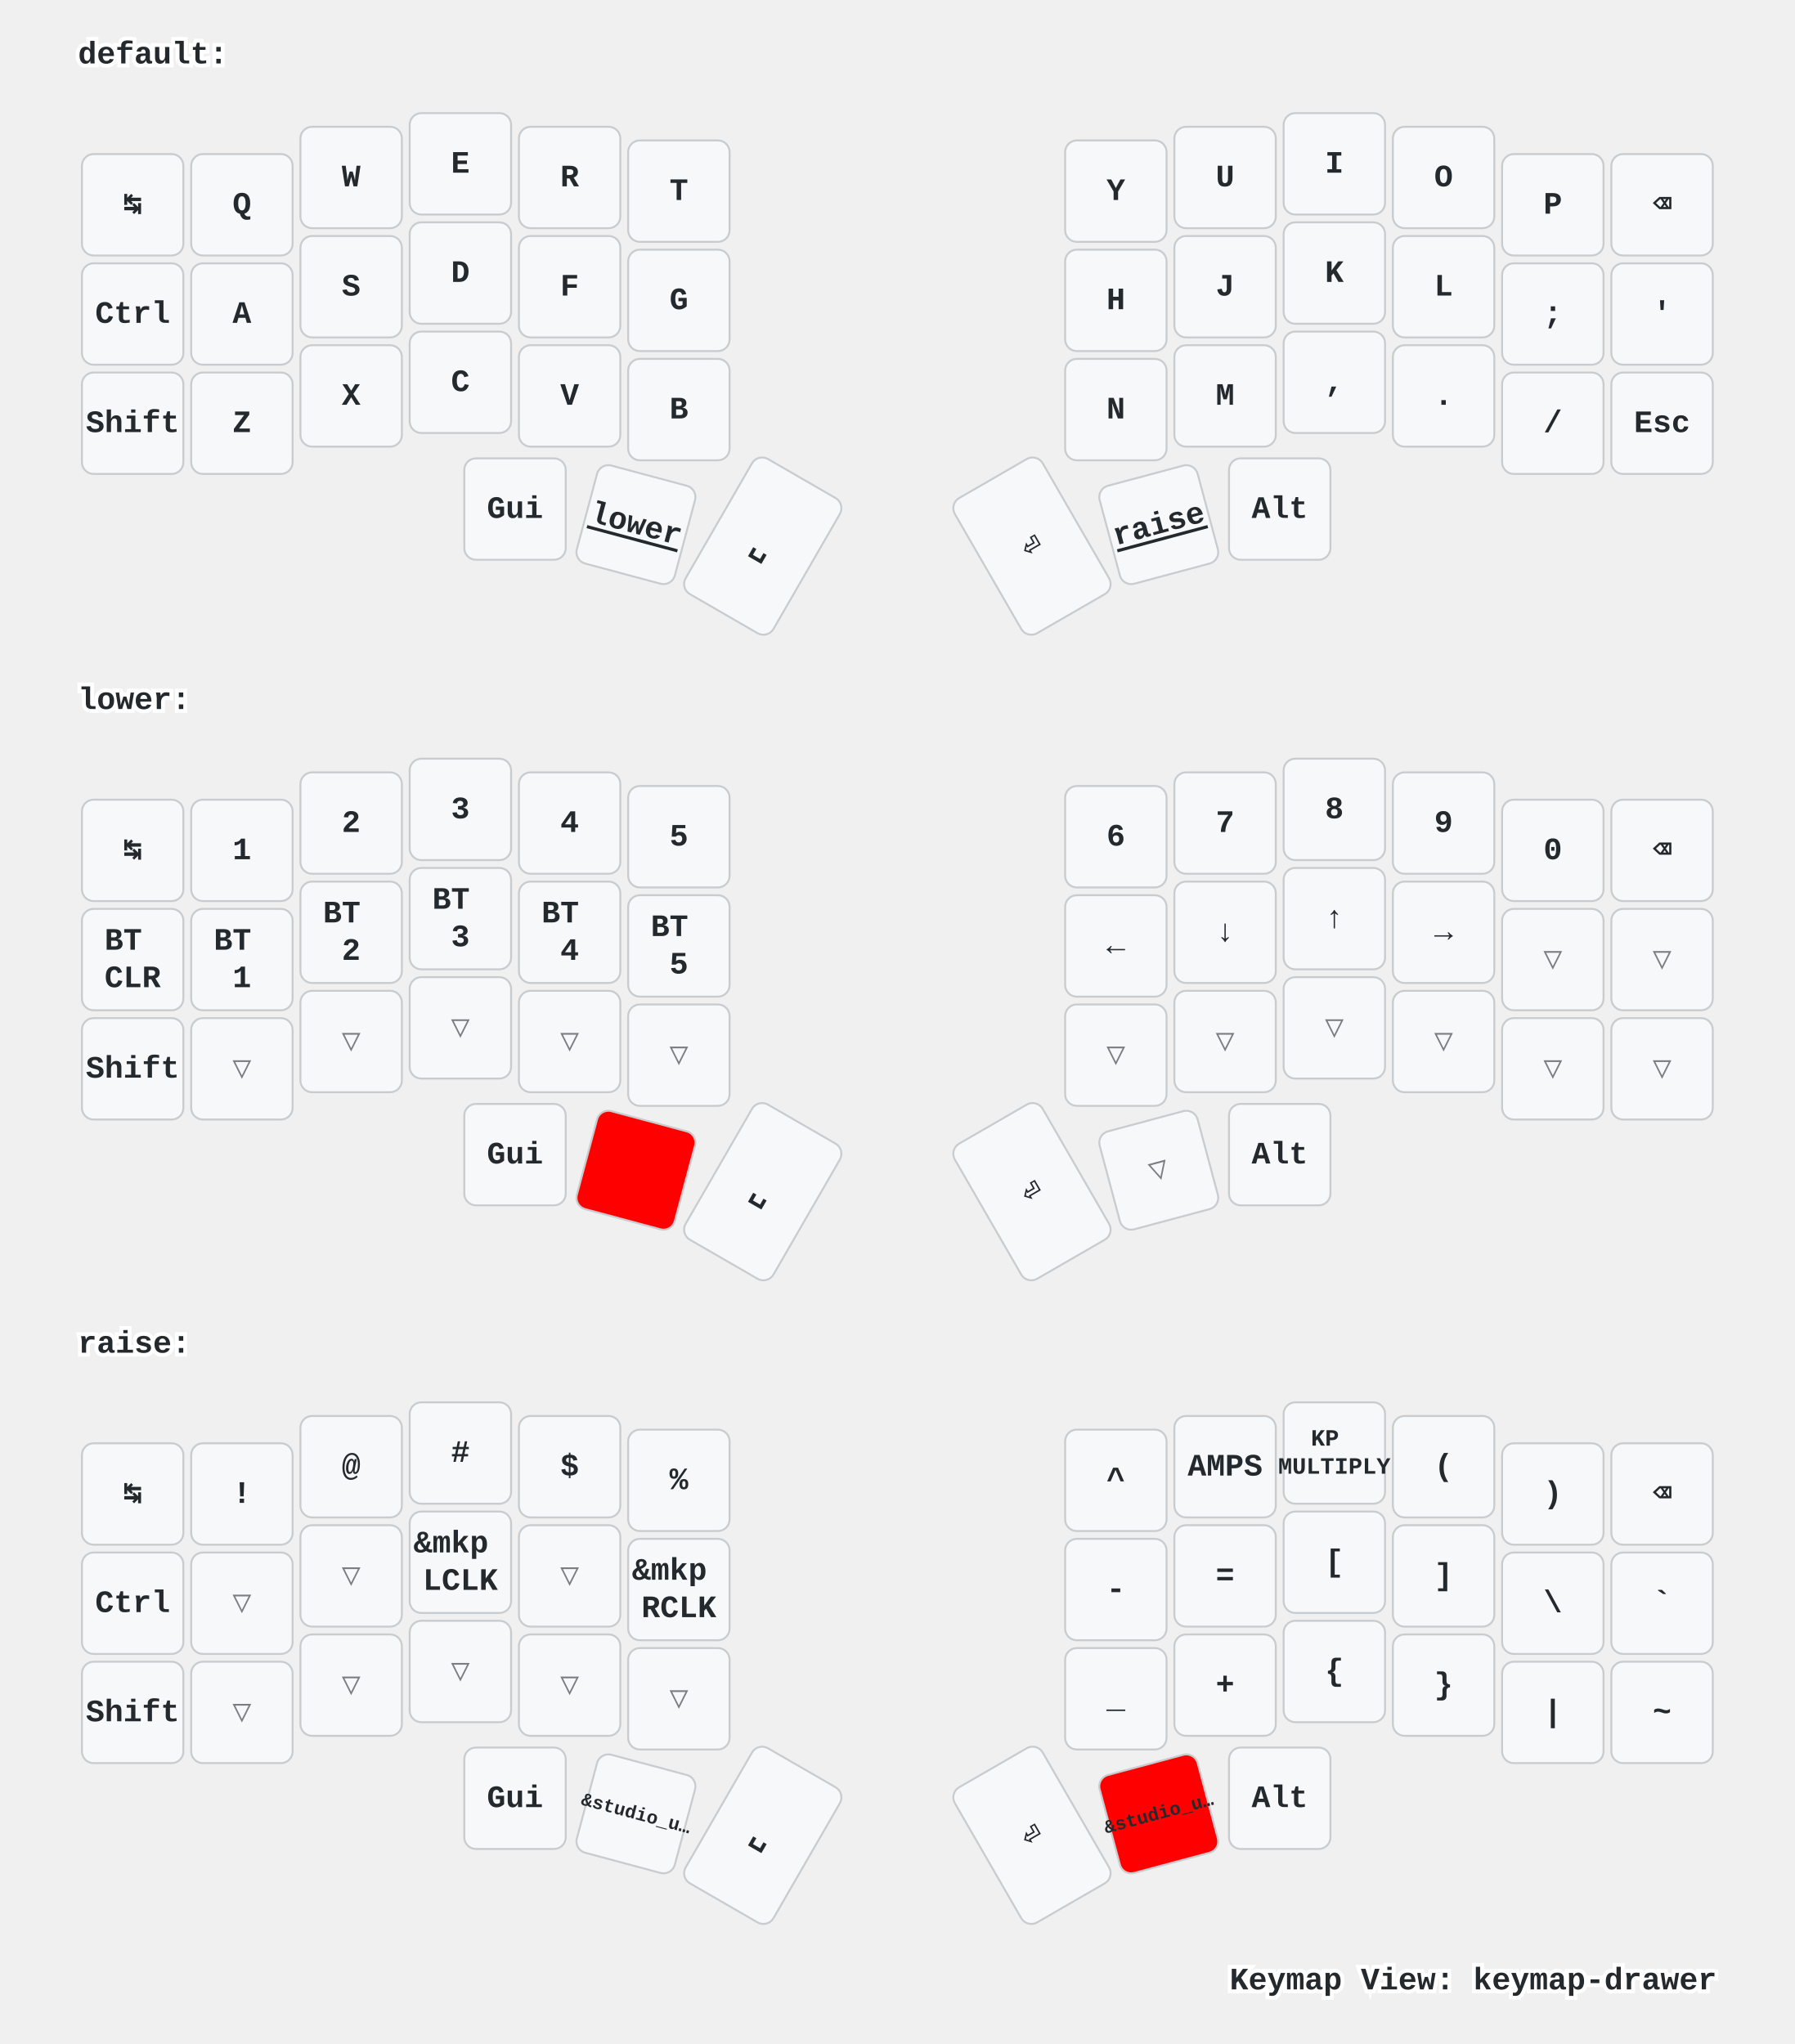
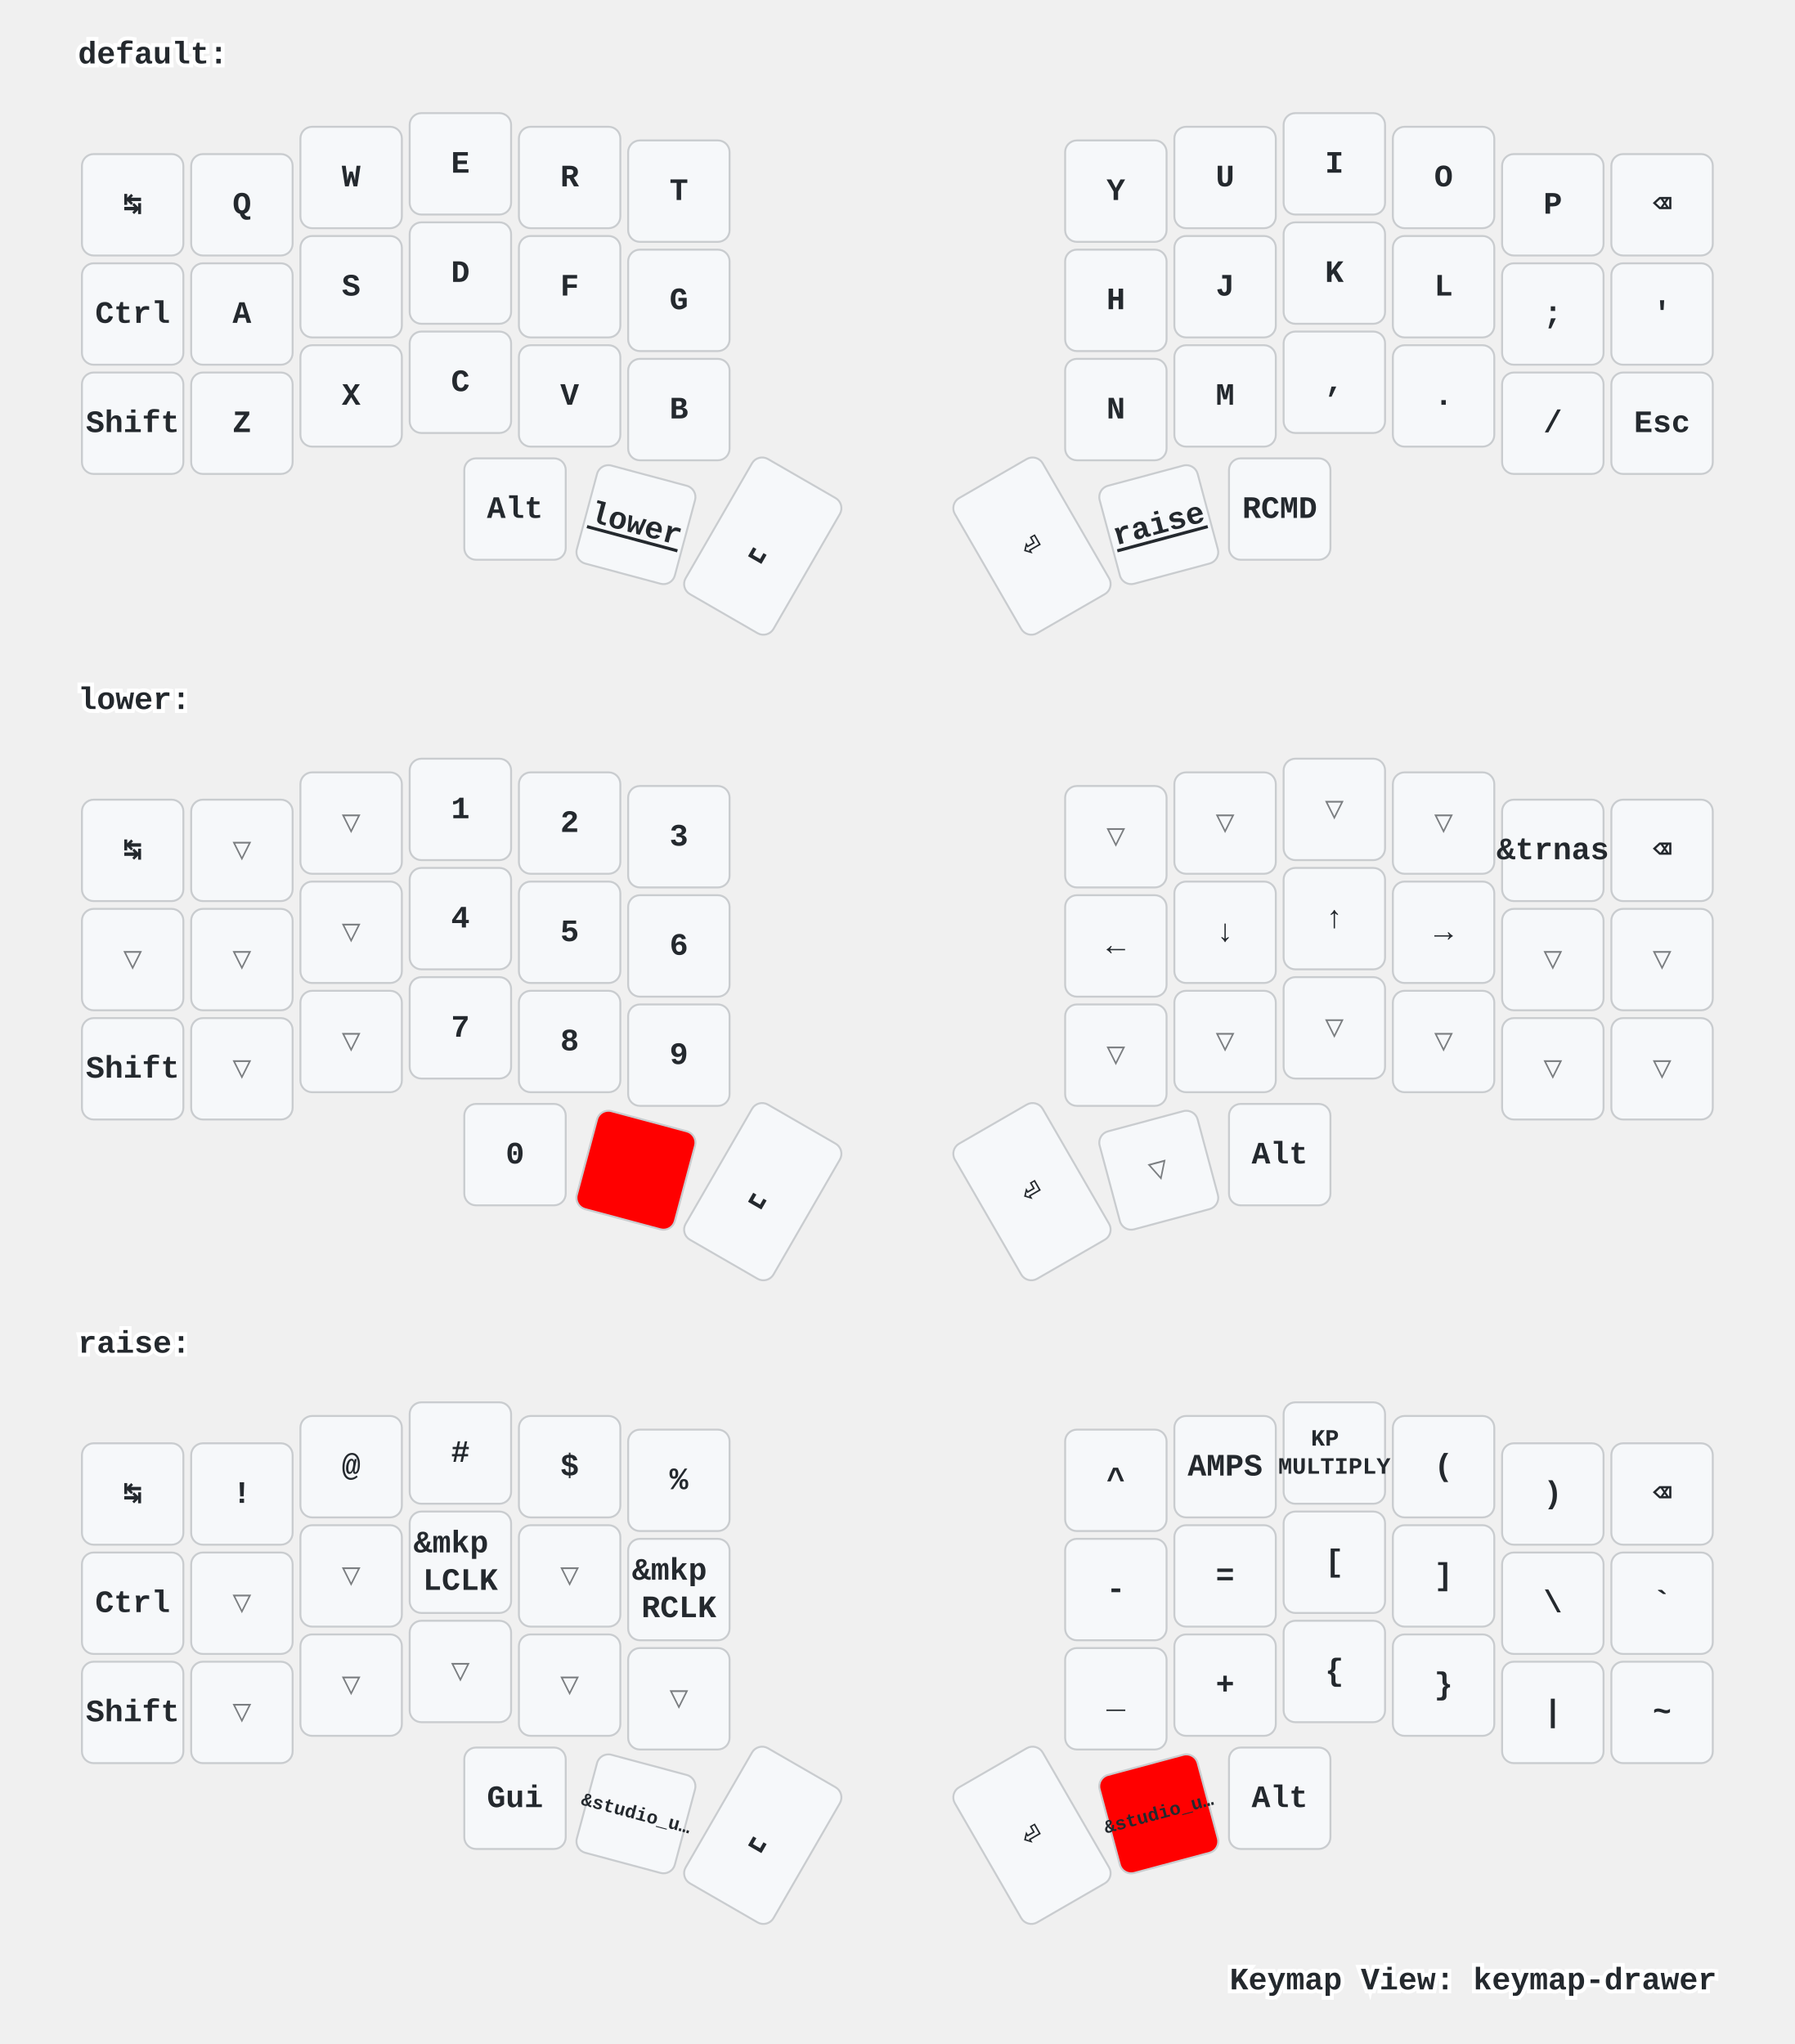
<svg xmlns="http://www.w3.org/2000/svg" width="920" height="1048" viewBox="0 0 920 1048" class="keymap">
  <style>/* inherit to force styles through use tags */
svg path {
    fill: inherit;
}

/* font and background color specifications */
svg.keymap {
    font-family: SFMono-Regular,Consolas,Liberation Mono,Menlo,monospace;
    font-size: 14px;
    font-kerning: normal;
    text-rendering: optimizeLegibility;
    fill: #24292e;
}

/* default key styling */
rect.key {
    fill: #f6f8fa;
}

rect.key, rect.combo {
    stroke: #c9cccf;
    stroke-width: 1;
}

/* default key side styling, only used is draw_key_sides is set */
rect.side {
    filter: brightness(90%);
}

/* color accent for combo boxes */
rect.combo, rect.combo-separate {
    fill: #cdf;
}

/* color accent for held keys */
rect.held, rect.combo.held {
    fill: #fdd;
}

/* color accent for ghost (optional) keys */
rect.ghost, rect.combo.ghost {
    stroke-dasharray: 4, 4;
    stroke-width: 2;
}

text {
    text-anchor: middle;
    dominant-baseline: middle;
}

/* styling for layer labels */
text.label {
    font-weight: bold;
    text-anchor: start;
    stroke: white;
    stroke-width: 4;
    paint-order: stroke;
}

/* styling for optional footer */
text.footer {
    text-anchor: end;
    dominant-baseline: auto;
    stroke: white;
    stroke-width: 4;
    paint-order: stroke;
}

- /* styling for combo tap, and key hold/shifted label text */
- text.combo, text.hold, text.shifted {
+ /* styling for combo tap, and key non-tap label text */
+ text.combo, text.hold, text.shifted, text.left, text.right {
    font-size: 11px;
}

text.hold {
    text-anchor: middle;
    dominant-baseline: auto;
}

text.shifted {
    text-anchor: middle;
    dominant-baseline: hanging;
}

+ text.left {
+     text-anchor: start;
+ }
+ 
+ text.right {
+     text-anchor: end;
+ }
+ 
text.layer-activator {
    text-decoration: underline;
}

/* styling for hold/shifted label text in combo box */
- text.combo.hold, text.combo.shifted {
+ text.combo.hold, text.combo.shifted, text.combo.left, text.combo.right {
    font-size: 8px;
}

/* lighter symbol for transparent keys */
text.trans {
    fill: #7b7e81;
}

/* styling for combo dendrons */
path.combo {
    stroke-width: 1;
    stroke: gray;
    fill: none;
}

/* Start Tabler Icons Cleanup */
/* cannot use height/width with glyphs */
.icon-tabler &gt; path {
    fill: inherit;
    stroke: inherit;
    stroke-width: 2;
}
/* hide tabler's default box */
.icon-tabler &gt; path[stroke="none"][fill="none"] {
    visibility: hidden;
}
/* End Tabler Icons Cleanup */

/* For default sytles, see https://github.com/caksoylar/keymap-drawer/blob/main/keymap_drawer/config.py#L85 */

svg.keymap {
  font-family: Ubuntu Mono, Inconsolata, Consolas, Liberation Mono, Menlo, monospace;
  font-size: 16px;
  font-weight: bold;
  text-rendering: optimizeLegibility;
}

/* Color accent for held keys
red = #f00
green = #0f0
blue = #00f
yellow = #ff0
cyan = #0ff
magenta = #f0f
white = #fff
black = #000
grey = #888
light grey = #ccc
#ffc
*/
rect.held, rect.combo.held {
    fill: #f00;
}

/* Technique borrowed and extended from https://github.com/englmaxi/zmk-config/blob/master/keymap-drawer/config.yaml */
.sym_sub_text.tap {
  translate: -5px 2px;
  font-size: 20px;
}
.sym_sub_text.shifted {
  translate: 10px 13px;
  font-size: 10px;
  opacity: 1.0;
}
.combo.sym_sub_text.tap {
  translate: -1px 1px;
}
.combo.sym_sub_text.shifted {
  translate: 7px 5px;
  font-size: 10px;
  opacity: 1.0;
}

/* Toggle */
.toggle.shifted {
  translate: -10px 12px;
}

.toggle.hold {
  translate: 13px -23px;
}

/* Variant for tap-dances */
.tap_dance.tap {
  translate: -7px 0px;
  font-size: 12px;
}
.tap_dance.shifted {
  translate: 7px 17px;
  font-size: 12px;
  opacity: 1.0;
}

/* Variant for symbol next to symbol */
.sym_by_sym.tap {
  translate: -6px 0px;
}
.sym_by_sym.shifted {
  translate: 10px 12px;
  opacity: 1.0;
}

.combo.sym_by_sym.tap {
  translate: -35px 0px;
}
.combo.sym_by_sym.shifted {
  translate: 35px 20px;
  opacity: 1.0;
}

.combo.sym_by_sym.hold {
  visibility: hidden;
}

/* hide hold box for combo sym_by_sym */
.combo.sym_by_sym.hold &gt; path[stroke="none"][fill="none"] {
  visibility: hidden;
}
</style>
  <g transform="translate(40, 0)" class="layer-default">
    <text x="0" y="28" class="label" id="default">default:</text>
    <g transform="translate(0, 56)">
      <g transform="translate(28, 49)" class="key keypos-0">
        <rect rx="6" ry="6" x="-26" y="-26" width="52" height="52" class="key" />
        <text x="0" y="0" class="key tap">↹</text>
      </g>
      <g transform="translate(84, 49)" class="key keypos-1">
        <rect rx="6" ry="6" x="-26" y="-26" width="52" height="52" class="key" />
        <text x="0" y="0" class="key tap">Q</text>
      </g>
      <g transform="translate(140, 35)" class="key keypos-2">
        <rect rx="6" ry="6" x="-26" y="-26" width="52" height="52" class="key" />
        <text x="0" y="0" class="key tap">W</text>
      </g>
      <g transform="translate(196, 28)" class="key keypos-3">
        <rect rx="6" ry="6" x="-26" y="-26" width="52" height="52" class="key" />
        <text x="0" y="0" class="key tap">E</text>
      </g>
      <g transform="translate(252, 35)" class="key keypos-4">
        <rect rx="6" ry="6" x="-26" y="-26" width="52" height="52" class="key" />
        <text x="0" y="0" class="key tap">R</text>
      </g>
      <g transform="translate(308, 42)" class="key keypos-5">
        <rect rx="6" ry="6" x="-26" y="-26" width="52" height="52" class="key" />
        <text x="0" y="0" class="key tap">T</text>
      </g>
      <g transform="translate(532, 42)" class="key keypos-6">
        <rect rx="6" ry="6" x="-26" y="-26" width="52" height="52" class="key" />
        <text x="0" y="0" class="key tap">Y</text>
      </g>
      <g transform="translate(588, 35)" class="key keypos-7">
        <rect rx="6" ry="6" x="-26" y="-26" width="52" height="52" class="key" />
        <text x="0" y="0" class="key tap">U</text>
      </g>
      <g transform="translate(644, 28)" class="key keypos-8">
        <rect rx="6" ry="6" x="-26" y="-26" width="52" height="52" class="key" />
        <text x="0" y="0" class="key tap">I</text>
      </g>
      <g transform="translate(700, 35)" class="key keypos-9">
        <rect rx="6" ry="6" x="-26" y="-26" width="52" height="52" class="key" />
        <text x="0" y="0" class="key tap">O</text>
      </g>
      <g transform="translate(756, 49)" class="key keypos-10">
        <rect rx="6" ry="6" x="-26" y="-26" width="52" height="52" class="key" />
        <text x="0" y="0" class="key tap">P</text>
      </g>
      <g transform="translate(812, 49)" class="key keypos-11">
        <rect rx="6" ry="6" x="-26" y="-26" width="52" height="52" class="key" />
        <text x="0" y="0" class="key tap">⌫</text>
      </g>
      <g transform="translate(28, 105)" class="key keypos-12">
        <rect rx="6" ry="6" x="-26" y="-26" width="52" height="52" class="key" />
        <text x="0" y="0" class="key tap">Ctrl</text>
      </g>
      <g transform="translate(84, 105)" class="key keypos-13">
        <rect rx="6" ry="6" x="-26" y="-26" width="52" height="52" class="key" />
        <text x="0" y="0" class="key tap">A</text>
      </g>
      <g transform="translate(140, 91)" class="key keypos-14">
        <rect rx="6" ry="6" x="-26" y="-26" width="52" height="52" class="key" />
        <text x="0" y="0" class="key tap">S</text>
      </g>
      <g transform="translate(196, 84)" class="key keypos-15">
        <rect rx="6" ry="6" x="-26" y="-26" width="52" height="52" class="key" />
        <text x="0" y="0" class="key tap">D</text>
      </g>
      <g transform="translate(252, 91)" class="key keypos-16">
        <rect rx="6" ry="6" x="-26" y="-26" width="52" height="52" class="key" />
        <text x="0" y="0" class="key tap">F</text>
      </g>
      <g transform="translate(308, 98)" class="key keypos-17">
        <rect rx="6" ry="6" x="-26" y="-26" width="52" height="52" class="key" />
        <text x="0" y="0" class="key tap">G</text>
      </g>
      <g transform="translate(532, 98)" class="key keypos-18">
        <rect rx="6" ry="6" x="-26" y="-26" width="52" height="52" class="key" />
        <text x="0" y="0" class="key tap">H</text>
      </g>
      <g transform="translate(588, 91)" class="key keypos-19">
        <rect rx="6" ry="6" x="-26" y="-26" width="52" height="52" class="key" />
        <text x="0" y="0" class="key tap">J</text>
      </g>
      <g transform="translate(644, 84)" class="key keypos-20">
        <rect rx="6" ry="6" x="-26" y="-26" width="52" height="52" class="key" />
        <text x="0" y="0" class="key tap">K</text>
      </g>
      <g transform="translate(700, 91)" class="key keypos-21">
        <rect rx="6" ry="6" x="-26" y="-26" width="52" height="52" class="key" />
        <text x="0" y="0" class="key tap">L</text>
      </g>
      <g transform="translate(756, 105)" class="key keypos-22">
        <rect rx="6" ry="6" x="-26" y="-26" width="52" height="52" class="key" />
        <text x="0" y="0" class="key tap">;</text>
      </g>
      <g transform="translate(812, 105)" class="key keypos-23">
        <rect rx="6" ry="6" x="-26" y="-26" width="52" height="52" class="key" />
        <text x="0" y="0" class="key tap">'</text>
      </g>
      <g transform="translate(28, 161)" class="key keypos-24">
        <rect rx="6" ry="6" x="-26" y="-26" width="52" height="52" class="key" />
        <text x="0" y="0" class="key tap">Shift</text>
      </g>
      <g transform="translate(84, 161)" class="key keypos-25">
        <rect rx="6" ry="6" x="-26" y="-26" width="52" height="52" class="key" />
        <text x="0" y="0" class="key tap">Z</text>
      </g>
      <g transform="translate(140, 147)" class="key keypos-26">
        <rect rx="6" ry="6" x="-26" y="-26" width="52" height="52" class="key" />
        <text x="0" y="0" class="key tap">X</text>
      </g>
      <g transform="translate(196, 140)" class="key keypos-27">
        <rect rx="6" ry="6" x="-26" y="-26" width="52" height="52" class="key" />
        <text x="0" y="0" class="key tap">C</text>
      </g>
      <g transform="translate(252, 147)" class="key keypos-28">
        <rect rx="6" ry="6" x="-26" y="-26" width="52" height="52" class="key" />
        <text x="0" y="0" class="key tap">V</text>
      </g>
      <g transform="translate(308, 154)" class="key keypos-29">
        <rect rx="6" ry="6" x="-26" y="-26" width="52" height="52" class="key" />
        <text x="0" y="0" class="key tap">B</text>
      </g>
      <g transform="translate(532, 154)" class="key keypos-30">
        <rect rx="6" ry="6" x="-26" y="-26" width="52" height="52" class="key" />
        <text x="0" y="0" class="key tap">N</text>
      </g>
      <g transform="translate(588, 147)" class="key keypos-31">
        <rect rx="6" ry="6" x="-26" y="-26" width="52" height="52" class="key" />
        <text x="0" y="0" class="key tap">M</text>
      </g>
      <g transform="translate(644, 140)" class="key keypos-32">
        <rect rx="6" ry="6" x="-26" y="-26" width="52" height="52" class="key" />
        <text x="0" y="0" class="key tap">,</text>
      </g>
      <g transform="translate(700, 147)" class="key keypos-33">
        <rect rx="6" ry="6" x="-26" y="-26" width="52" height="52" class="key" />
        <text x="0" y="0" class="key tap">.</text>
      </g>
      <g transform="translate(756, 161)" class="key keypos-34">
        <rect rx="6" ry="6" x="-26" y="-26" width="52" height="52" class="key" />
        <text x="0" y="0" class="key tap">/</text>
      </g>
      <g transform="translate(812, 161)" class="key keypos-35">
        <rect rx="6" ry="6" x="-26" y="-26" width="52" height="52" class="key" />
        <text x="0" y="0" class="key tap">Esc</text>
      </g>
      <g transform="translate(224, 205)" class="key keypos-36">
        <rect rx="6" ry="6" x="-26" y="-26" width="52" height="52" class="key" />
-         <text x="0" y="0" class="key tap">Gui</text>
+         <text x="0" y="0" class="key tap">Alt</text>
      </g>
      <g transform="translate(286, 213) rotate(15.0)" class="key keypos-37">
        <rect rx="6" ry="6" x="-26" y="-26" width="52" height="52" class="key" />
        <a href="#lower">
          <text x="0" y="0" class="key tap layer-activator">lower</text>
        </a>
      </g>
      <g transform="translate(351, 224) rotate(30.0)" class="key keypos-38">
        <rect rx="6" ry="6" x="-26" y="-40" width="52" height="80" class="key" />
        <text x="0" y="0" class="key tap">␣</text>
      </g>
      <g transform="translate(489, 224) rotate(-30.0)" class="key keypos-39">
        <rect rx="6" ry="6" x="-26" y="-40" width="52" height="80" class="key" />
        <text x="0" y="0" class="key tap">⏎</text>
      </g>
      <g transform="translate(554, 213) rotate(-15.0)" class="key keypos-40">
        <rect rx="6" ry="6" x="-26" y="-26" width="52" height="52" class="key" />
        <a href="#raise">
          <text x="0" y="0" class="key tap layer-activator">raise</text>
        </a>
      </g>
      <g transform="translate(616, 205)" class="key keypos-41">
        <rect rx="6" ry="6" x="-26" y="-26" width="52" height="52" class="key" />
-         <text x="0" y="0" class="key tap">Alt</text>
+         <text x="0" y="0" class="key tap">RCMD</text>
      </g>
    </g>
  </g>
  <g transform="translate(40, 331)" class="layer-lower">
    <text x="0" y="28" class="label" id="lower">lower:</text>
    <g transform="translate(0, 56)">
      <g transform="translate(28, 49)" class="key keypos-0">
        <rect rx="6" ry="6" x="-26" y="-26" width="52" height="52" class="key" />
        <text x="0" y="0" class="key tap">↹</text>
      </g>
-       <g transform="translate(84, 49)" class="key keypos-1">
+       <g transform="translate(84, 49)" class="key trans keypos-1">
+         <rect rx="6" ry="6" x="-26" y="-26" width="52" height="52" class="key trans" />
+         <text x="0" y="0" class="key trans tap">▽</text>
+       </g>
+       <g transform="translate(140, 35)" class="key trans keypos-2">
+         <rect rx="6" ry="6" x="-26" y="-26" width="52" height="52" class="key trans" />
+         <text x="0" y="0" class="key trans tap">▽</text>
+       </g>
+       <g transform="translate(196, 28)" class="key keypos-3">
        <rect rx="6" ry="6" x="-26" y="-26" width="52" height="52" class="key" />
        <text x="0" y="0" class="key tap">1</text>
      </g>
-       <g transform="translate(140, 35)" class="key keypos-2">
+       <g transform="translate(252, 35)" class="key keypos-4">
        <rect rx="6" ry="6" x="-26" y="-26" width="52" height="52" class="key" />
        <text x="0" y="0" class="key tap">2</text>
      </g>
-       <g transform="translate(196, 28)" class="key keypos-3">
+       <g transform="translate(308, 42)" class="key keypos-5">
        <rect rx="6" ry="6" x="-26" y="-26" width="52" height="52" class="key" />
        <text x="0" y="0" class="key tap">3</text>
      </g>
-       <g transform="translate(252, 35)" class="key keypos-4">
+       <g transform="translate(532, 42)" class="key trans keypos-6">
+         <rect rx="6" ry="6" x="-26" y="-26" width="52" height="52" class="key trans" />
+         <text x="0" y="0" class="key trans tap">▽</text>
+       </g>
+       <g transform="translate(588, 35)" class="key trans keypos-7">
+         <rect rx="6" ry="6" x="-26" y="-26" width="52" height="52" class="key trans" />
+         <text x="0" y="0" class="key trans tap">▽</text>
+       </g>
+       <g transform="translate(644, 28)" class="key trans keypos-8">
+         <rect rx="6" ry="6" x="-26" y="-26" width="52" height="52" class="key trans" />
+         <text x="0" y="0" class="key trans tap">▽</text>
+       </g>
+       <g transform="translate(700, 35)" class="key trans keypos-9">
+         <rect rx="6" ry="6" x="-26" y="-26" width="52" height="52" class="key trans" />
+         <text x="0" y="0" class="key trans tap">▽</text>
+       </g>
+       <g transform="translate(756, 49)" class="key keypos-10">
+         <rect rx="6" ry="6" x="-26" y="-26" width="52" height="52" class="key" />
+         <text x="0" y="0" class="key tap">&amp;trnas</text>
+       </g>
+       <g transform="translate(812, 49)" class="key keypos-11">
+         <rect rx="6" ry="6" x="-26" y="-26" width="52" height="52" class="key" />
+         <text x="0" y="0" class="key tap">⌫</text>
+       </g>
+       <g transform="translate(28, 105)" class="key trans keypos-12">
+         <rect rx="6" ry="6" x="-26" y="-26" width="52" height="52" class="key trans" />
+         <text x="0" y="0" class="key trans tap">▽</text>
+       </g>
+       <g transform="translate(84, 105)" class="key trans keypos-13">
+         <rect rx="6" ry="6" x="-26" y="-26" width="52" height="52" class="key trans" />
+         <text x="0" y="0" class="key trans tap">▽</text>
+       </g>
+       <g transform="translate(140, 91)" class="key trans keypos-14">
+         <rect rx="6" ry="6" x="-26" y="-26" width="52" height="52" class="key trans" />
+         <text x="0" y="0" class="key trans tap">▽</text>
+       </g>
+       <g transform="translate(196, 84)" class="key keypos-15">
        <rect rx="6" ry="6" x="-26" y="-26" width="52" height="52" class="key" />
        <text x="0" y="0" class="key tap">4</text>
      </g>
-       <g transform="translate(308, 42)" class="key keypos-5">
+       <g transform="translate(252, 91)" class="key keypos-16">
        <rect rx="6" ry="6" x="-26" y="-26" width="52" height="52" class="key" />
        <text x="0" y="0" class="key tap">5</text>
      </g>
-       <g transform="translate(532, 42)" class="key keypos-6">
+       <g transform="translate(308, 98)" class="key keypos-17">
        <rect rx="6" ry="6" x="-26" y="-26" width="52" height="52" class="key" />
        <text x="0" y="0" class="key tap">6</text>
      </g>
-       <g transform="translate(588, 35)" class="key keypos-7">
+       <g transform="translate(532, 98)" class="key keypos-18">
+         <rect rx="6" ry="6" x="-26" y="-26" width="52" height="52" class="key" />
+         <text x="0" y="0" class="key tap">←</text>
+       </g>
+       <g transform="translate(588, 91)" class="key keypos-19">
+         <rect rx="6" ry="6" x="-26" y="-26" width="52" height="52" class="key" />
+         <text x="0" y="0" class="key tap">↓</text>
+       </g>
+       <g transform="translate(644, 84)" class="key keypos-20">
+         <rect rx="6" ry="6" x="-26" y="-26" width="52" height="52" class="key" />
+         <text x="0" y="0" class="key tap">↑</text>
+       </g>
+       <g transform="translate(700, 91)" class="key keypos-21">
+         <rect rx="6" ry="6" x="-26" y="-26" width="52" height="52" class="key" />
+         <text x="0" y="0" class="key tap">→</text>
+       </g>
+       <g transform="translate(756, 105)" class="key trans keypos-22">
+         <rect rx="6" ry="6" x="-26" y="-26" width="52" height="52" class="key trans" />
+         <text x="0" y="0" class="key trans tap">▽</text>
+       </g>
+       <g transform="translate(812, 105)" class="key trans keypos-23">
+         <rect rx="6" ry="6" x="-26" y="-26" width="52" height="52" class="key trans" />
+         <text x="0" y="0" class="key trans tap">▽</text>
+       </g>
+       <g transform="translate(28, 161)" class="key keypos-24">
+         <rect rx="6" ry="6" x="-26" y="-26" width="52" height="52" class="key" />
+         <text x="0" y="0" class="key tap">Shift</text>
+       </g>
+       <g transform="translate(84, 161)" class="key trans keypos-25">
+         <rect rx="6" ry="6" x="-26" y="-26" width="52" height="52" class="key trans" />
+         <text x="0" y="0" class="key trans tap">▽</text>
+       </g>
+       <g transform="translate(140, 147)" class="key trans keypos-26">
+         <rect rx="6" ry="6" x="-26" y="-26" width="52" height="52" class="key trans" />
+         <text x="0" y="0" class="key trans tap">▽</text>
+       </g>
+       <g transform="translate(196, 140)" class="key keypos-27">
        <rect rx="6" ry="6" x="-26" y="-26" width="52" height="52" class="key" />
        <text x="0" y="0" class="key tap">7</text>
      </g>
-       <g transform="translate(644, 28)" class="key keypos-8">
+       <g transform="translate(252, 147)" class="key keypos-28">
        <rect rx="6" ry="6" x="-26" y="-26" width="52" height="52" class="key" />
        <text x="0" y="0" class="key tap">8</text>
      </g>
-       <g transform="translate(700, 35)" class="key keypos-9">
+       <g transform="translate(308, 154)" class="key keypos-29">
        <rect rx="6" ry="6" x="-26" y="-26" width="52" height="52" class="key" />
        <text x="0" y="0" class="key tap">9</text>
      </g>
-       <g transform="translate(756, 49)" class="key keypos-10">
+       <g transform="translate(532, 154)" class="key trans keypos-30">
+         <rect rx="6" ry="6" x="-26" y="-26" width="52" height="52" class="key trans" />
+         <text x="0" y="0" class="key trans tap">▽</text>
+       </g>
+       <g transform="translate(588, 147)" class="key trans keypos-31">
+         <rect rx="6" ry="6" x="-26" y="-26" width="52" height="52" class="key trans" />
+         <text x="0" y="0" class="key trans tap">▽</text>
+       </g>
+       <g transform="translate(644, 140)" class="key trans keypos-32">
+         <rect rx="6" ry="6" x="-26" y="-26" width="52" height="52" class="key trans" />
+         <text x="0" y="0" class="key trans tap">▽</text>
+       </g>
+       <g transform="translate(700, 147)" class="key trans keypos-33">
+         <rect rx="6" ry="6" x="-26" y="-26" width="52" height="52" class="key trans" />
+         <text x="0" y="0" class="key trans tap">▽</text>
+       </g>
+       <g transform="translate(756, 161)" class="key trans keypos-34">
+         <rect rx="6" ry="6" x="-26" y="-26" width="52" height="52" class="key trans" />
+         <text x="0" y="0" class="key trans tap">▽</text>
+       </g>
+       <g transform="translate(812, 161)" class="key trans keypos-35">
+         <rect rx="6" ry="6" x="-26" y="-26" width="52" height="52" class="key trans" />
+         <text x="0" y="0" class="key trans tap">▽</text>
+       </g>
+       <g transform="translate(224, 205)" class="key keypos-36">
        <rect rx="6" ry="6" x="-26" y="-26" width="52" height="52" class="key" />
        <text x="0" y="0" class="key tap">0</text>
-       </g>
-       <g transform="translate(812, 49)" class="key keypos-11">
-         <rect rx="6" ry="6" x="-26" y="-26" width="52" height="52" class="key" />
-         <text x="0" y="0" class="key tap">⌫</text>
-       </g>
-       <g transform="translate(28, 105)" class="key keypos-12">
-         <rect rx="6" ry="6" x="-26" y="-26" width="52" height="52" class="key" />
-         <text x="0" y="0" class="key tap">
-           <tspan x="0" dy="-0.6em">BT</tspan>
-           <tspan x="0" dy="1.2em">CLR</tspan>
-         </text>
-       </g>
-       <g transform="translate(84, 105)" class="key keypos-13">
-         <rect rx="6" ry="6" x="-26" y="-26" width="52" height="52" class="key" />
-         <text x="0" y="0" class="key tap">
-           <tspan x="0" dy="-0.6em">BT</tspan>
-           <tspan x="0" dy="1.2em">1</tspan>
-         </text>
-       </g>
-       <g transform="translate(140, 91)" class="key keypos-14">
-         <rect rx="6" ry="6" x="-26" y="-26" width="52" height="52" class="key" />
-         <text x="0" y="0" class="key tap">
-           <tspan x="0" dy="-0.6em">BT</tspan>
-           <tspan x="0" dy="1.2em">2</tspan>
-         </text>
-       </g>
-       <g transform="translate(196, 84)" class="key keypos-15">
-         <rect rx="6" ry="6" x="-26" y="-26" width="52" height="52" class="key" />
-         <text x="0" y="0" class="key tap">
-           <tspan x="0" dy="-0.6em">BT</tspan>
-           <tspan x="0" dy="1.2em">3</tspan>
-         </text>
-       </g>
-       <g transform="translate(252, 91)" class="key keypos-16">
-         <rect rx="6" ry="6" x="-26" y="-26" width="52" height="52" class="key" />
-         <text x="0" y="0" class="key tap">
-           <tspan x="0" dy="-0.6em">BT</tspan>
-           <tspan x="0" dy="1.2em">4</tspan>
-         </text>
-       </g>
-       <g transform="translate(308, 98)" class="key keypos-17">
-         <rect rx="6" ry="6" x="-26" y="-26" width="52" height="52" class="key" />
-         <text x="0" y="0" class="key tap">
-           <tspan x="0" dy="-0.6em">BT</tspan>
-           <tspan x="0" dy="1.2em">5</tspan>
-         </text>
-       </g>
-       <g transform="translate(532, 98)" class="key keypos-18">
-         <rect rx="6" ry="6" x="-26" y="-26" width="52" height="52" class="key" />
-         <text x="0" y="0" class="key tap">←</text>
-       </g>
-       <g transform="translate(588, 91)" class="key keypos-19">
-         <rect rx="6" ry="6" x="-26" y="-26" width="52" height="52" class="key" />
-         <text x="0" y="0" class="key tap">↓</text>
-       </g>
-       <g transform="translate(644, 84)" class="key keypos-20">
-         <rect rx="6" ry="6" x="-26" y="-26" width="52" height="52" class="key" />
-         <text x="0" y="0" class="key tap">↑</text>
-       </g>
-       <g transform="translate(700, 91)" class="key keypos-21">
-         <rect rx="6" ry="6" x="-26" y="-26" width="52" height="52" class="key" />
-         <text x="0" y="0" class="key tap">→</text>
-       </g>
-       <g transform="translate(756, 105)" class="key trans keypos-22">
-         <rect rx="6" ry="6" x="-26" y="-26" width="52" height="52" class="key trans" />
-         <text x="0" y="0" class="key trans tap">▽</text>
-       </g>
-       <g transform="translate(812, 105)" class="key trans keypos-23">
-         <rect rx="6" ry="6" x="-26" y="-26" width="52" height="52" class="key trans" />
-         <text x="0" y="0" class="key trans tap">▽</text>
-       </g>
-       <g transform="translate(28, 161)" class="key keypos-24">
-         <rect rx="6" ry="6" x="-26" y="-26" width="52" height="52" class="key" />
-         <text x="0" y="0" class="key tap">Shift</text>
-       </g>
-       <g transform="translate(84, 161)" class="key trans keypos-25">
-         <rect rx="6" ry="6" x="-26" y="-26" width="52" height="52" class="key trans" />
-         <text x="0" y="0" class="key trans tap">▽</text>
-       </g>
-       <g transform="translate(140, 147)" class="key trans keypos-26">
-         <rect rx="6" ry="6" x="-26" y="-26" width="52" height="52" class="key trans" />
-         <text x="0" y="0" class="key trans tap">▽</text>
-       </g>
-       <g transform="translate(196, 140)" class="key trans keypos-27">
-         <rect rx="6" ry="6" x="-26" y="-26" width="52" height="52" class="key trans" />
-         <text x="0" y="0" class="key trans tap">▽</text>
-       </g>
-       <g transform="translate(252, 147)" class="key trans keypos-28">
-         <rect rx="6" ry="6" x="-26" y="-26" width="52" height="52" class="key trans" />
-         <text x="0" y="0" class="key trans tap">▽</text>
-       </g>
-       <g transform="translate(308, 154)" class="key trans keypos-29">
-         <rect rx="6" ry="6" x="-26" y="-26" width="52" height="52" class="key trans" />
-         <text x="0" y="0" class="key trans tap">▽</text>
-       </g>
-       <g transform="translate(532, 154)" class="key trans keypos-30">
-         <rect rx="6" ry="6" x="-26" y="-26" width="52" height="52" class="key trans" />
-         <text x="0" y="0" class="key trans tap">▽</text>
-       </g>
-       <g transform="translate(588, 147)" class="key trans keypos-31">
-         <rect rx="6" ry="6" x="-26" y="-26" width="52" height="52" class="key trans" />
-         <text x="0" y="0" class="key trans tap">▽</text>
-       </g>
-       <g transform="translate(644, 140)" class="key trans keypos-32">
-         <rect rx="6" ry="6" x="-26" y="-26" width="52" height="52" class="key trans" />
-         <text x="0" y="0" class="key trans tap">▽</text>
-       </g>
-       <g transform="translate(700, 147)" class="key trans keypos-33">
-         <rect rx="6" ry="6" x="-26" y="-26" width="52" height="52" class="key trans" />
-         <text x="0" y="0" class="key trans tap">▽</text>
-       </g>
-       <g transform="translate(756, 161)" class="key trans keypos-34">
-         <rect rx="6" ry="6" x="-26" y="-26" width="52" height="52" class="key trans" />
-         <text x="0" y="0" class="key trans tap">▽</text>
-       </g>
-       <g transform="translate(812, 161)" class="key trans keypos-35">
-         <rect rx="6" ry="6" x="-26" y="-26" width="52" height="52" class="key trans" />
-         <text x="0" y="0" class="key trans tap">▽</text>
-       </g>
-       <g transform="translate(224, 205)" class="key keypos-36">
-         <rect rx="6" ry="6" x="-26" y="-26" width="52" height="52" class="key" />
-         <text x="0" y="0" class="key tap">Gui</text>
      </g>
      <g transform="translate(286, 213) rotate(15.0)" class="key held keypos-37">
        <rect rx="6" ry="6" x="-26" y="-26" width="52" height="52" class="key held" />
      </g>
      <g transform="translate(351, 224) rotate(30.0)" class="key keypos-38">
        <rect rx="6" ry="6" x="-26" y="-40" width="52" height="80" class="key" />
        <text x="0" y="0" class="key tap">␣</text>
      </g>
      <g transform="translate(489, 224) rotate(-30.0)" class="key keypos-39">
        <rect rx="6" ry="6" x="-26" y="-40" width="52" height="80" class="key" />
        <text x="0" y="0" class="key tap">⏎</text>
      </g>
      <g transform="translate(554, 213) rotate(-15.0)" class="key trans keypos-40">
        <rect rx="6" ry="6" x="-26" y="-26" width="52" height="52" class="key trans" />
        <text x="0" y="0" class="key trans tap">▽</text>
      </g>
      <g transform="translate(616, 205)" class="key keypos-41">
        <rect rx="6" ry="6" x="-26" y="-26" width="52" height="52" class="key" />
        <text x="0" y="0" class="key tap">Alt</text>
      </g>
    </g>
  </g>
  <g transform="translate(40, 661)" class="layer-raise">
    <text x="0" y="28" class="label" id="raise">raise:</text>
    <g transform="translate(0, 56)">
      <g transform="translate(28, 49)" class="key keypos-0">
        <rect rx="6" ry="6" x="-26" y="-26" width="52" height="52" class="key" />
        <text x="0" y="0" class="key tap">↹</text>
      </g>
      <g transform="translate(84, 49)" class="key keypos-1">
        <rect rx="6" ry="6" x="-26" y="-26" width="52" height="52" class="key" />
        <text x="0" y="0" class="key tap">!</text>
      </g>
      <g transform="translate(140, 35)" class="key keypos-2">
        <rect rx="6" ry="6" x="-26" y="-26" width="52" height="52" class="key" />
        <text x="0" y="0" class="key tap">@</text>
      </g>
      <g transform="translate(196, 28)" class="key keypos-3">
        <rect rx="6" ry="6" x="-26" y="-26" width="52" height="52" class="key" />
        <text x="0" y="0" class="key tap">#</text>
      </g>
      <g transform="translate(252, 35)" class="key keypos-4">
        <rect rx="6" ry="6" x="-26" y="-26" width="52" height="52" class="key" />
        <text x="0" y="0" class="key tap">$</text>
      </g>
      <g transform="translate(308, 42)" class="key keypos-5">
        <rect rx="6" ry="6" x="-26" y="-26" width="52" height="52" class="key" />
        <text x="0" y="0" class="key tap">%</text>
      </g>
      <g transform="translate(532, 42)" class="key keypos-6">
        <rect rx="6" ry="6" x="-26" y="-26" width="52" height="52" class="key" />
        <text x="0" y="0" class="key tap">^</text>
      </g>
      <g transform="translate(588, 35)" class="key keypos-7">
        <rect rx="6" ry="6" x="-26" y="-26" width="52" height="52" class="key" />
        <text x="0" y="0" class="key tap">AMPS</text>
      </g>
      <g transform="translate(644, 28)" class="key keypos-8">
        <rect rx="6" ry="6" x="-26" y="-26" width="52" height="52" class="key" />
        <text x="0" y="0" class="key tap">
          <tspan x="0" dy="-0.6em" style="font-size: 75%">KP</tspan>
          <tspan x="0" dy="1.2em" style="font-size: 75%">MULTIPLY</tspan>
        </text>
      </g>
      <g transform="translate(700, 35)" class="key keypos-9">
        <rect rx="6" ry="6" x="-26" y="-26" width="52" height="52" class="key" />
        <text x="0" y="0" class="key tap">(</text>
      </g>
      <g transform="translate(756, 49)" class="key keypos-10">
        <rect rx="6" ry="6" x="-26" y="-26" width="52" height="52" class="key" />
        <text x="0" y="0" class="key tap">)</text>
      </g>
      <g transform="translate(812, 49)" class="key keypos-11">
        <rect rx="6" ry="6" x="-26" y="-26" width="52" height="52" class="key" />
        <text x="0" y="0" class="key tap">⌫</text>
      </g>
      <g transform="translate(28, 105)" class="key keypos-12">
        <rect rx="6" ry="6" x="-26" y="-26" width="52" height="52" class="key" />
        <text x="0" y="0" class="key tap">Ctrl</text>
      </g>
      <g transform="translate(84, 105)" class="key trans keypos-13">
        <rect rx="6" ry="6" x="-26" y="-26" width="52" height="52" class="key trans" />
        <text x="0" y="0" class="key trans tap">▽</text>
      </g>
      <g transform="translate(140, 91)" class="key trans keypos-14">
        <rect rx="6" ry="6" x="-26" y="-26" width="52" height="52" class="key trans" />
        <text x="0" y="0" class="key trans tap">▽</text>
      </g>
      <g transform="translate(196, 84)" class="key keypos-15">
        <rect rx="6" ry="6" x="-26" y="-26" width="52" height="52" class="key" />
        <text x="0" y="0" class="key tap">
          <tspan x="0" dy="-0.6em">&amp;mkp</tspan>
          <tspan x="0" dy="1.2em">LCLK</tspan>
        </text>
      </g>
      <g transform="translate(252, 91)" class="key trans keypos-16">
        <rect rx="6" ry="6" x="-26" y="-26" width="52" height="52" class="key trans" />
        <text x="0" y="0" class="key trans tap">▽</text>
      </g>
      <g transform="translate(308, 98)" class="key keypos-17">
        <rect rx="6" ry="6" x="-26" y="-26" width="52" height="52" class="key" />
        <text x="0" y="0" class="key tap">
          <tspan x="0" dy="-0.6em">&amp;mkp</tspan>
          <tspan x="0" dy="1.2em">RCLK</tspan>
        </text>
      </g>
      <g transform="translate(532, 98)" class="key keypos-18">
        <rect rx="6" ry="6" x="-26" y="-26" width="52" height="52" class="key" />
        <text x="0" y="0" class="key tap">-</text>
      </g>
      <g transform="translate(588, 91)" class="key keypos-19">
        <rect rx="6" ry="6" x="-26" y="-26" width="52" height="52" class="key" />
        <text x="0" y="0" class="key tap">=</text>
      </g>
      <g transform="translate(644, 84)" class="key keypos-20">
        <rect rx="6" ry="6" x="-26" y="-26" width="52" height="52" class="key" />
        <text x="0" y="0" class="key tap">[</text>
      </g>
      <g transform="translate(700, 91)" class="key keypos-21">
        <rect rx="6" ry="6" x="-26" y="-26" width="52" height="52" class="key" />
        <text x="0" y="0" class="key tap">]</text>
      </g>
      <g transform="translate(756, 105)" class="key keypos-22">
        <rect rx="6" ry="6" x="-26" y="-26" width="52" height="52" class="key" />
        <text x="0" y="0" class="key tap">\</text>
      </g>
      <g transform="translate(812, 105)" class="key keypos-23">
        <rect rx="6" ry="6" x="-26" y="-26" width="52" height="52" class="key" />
        <text x="0" y="0" class="key tap">`</text>
      </g>
      <g transform="translate(28, 161)" class="key keypos-24">
        <rect rx="6" ry="6" x="-26" y="-26" width="52" height="52" class="key" />
        <text x="0" y="0" class="key tap">Shift</text>
      </g>
      <g transform="translate(84, 161)" class="key trans keypos-25">
        <rect rx="6" ry="6" x="-26" y="-26" width="52" height="52" class="key trans" />
        <text x="0" y="0" class="key trans tap">▽</text>
      </g>
      <g transform="translate(140, 147)" class="key trans keypos-26">
        <rect rx="6" ry="6" x="-26" y="-26" width="52" height="52" class="key trans" />
        <text x="0" y="0" class="key trans tap">▽</text>
      </g>
      <g transform="translate(196, 140)" class="key trans keypos-27">
        <rect rx="6" ry="6" x="-26" y="-26" width="52" height="52" class="key trans" />
        <text x="0" y="0" class="key trans tap">▽</text>
      </g>
      <g transform="translate(252, 147)" class="key trans keypos-28">
        <rect rx="6" ry="6" x="-26" y="-26" width="52" height="52" class="key trans" />
        <text x="0" y="0" class="key trans tap">▽</text>
      </g>
      <g transform="translate(308, 154)" class="key trans keypos-29">
        <rect rx="6" ry="6" x="-26" y="-26" width="52" height="52" class="key trans" />
        <text x="0" y="0" class="key trans tap">▽</text>
      </g>
      <g transform="translate(532, 154)" class="key keypos-30">
        <rect rx="6" ry="6" x="-26" y="-26" width="52" height="52" class="key" />
        <text x="0" y="0" class="key tap">_</text>
      </g>
      <g transform="translate(588, 147)" class="key keypos-31">
        <rect rx="6" ry="6" x="-26" y="-26" width="52" height="52" class="key" />
        <text x="0" y="0" class="key tap">+</text>
      </g>
      <g transform="translate(644, 140)" class="key keypos-32">
        <rect rx="6" ry="6" x="-26" y="-26" width="52" height="52" class="key" />
        <text x="0" y="0" class="key tap">{</text>
      </g>
      <g transform="translate(700, 147)" class="key keypos-33">
        <rect rx="6" ry="6" x="-26" y="-26" width="52" height="52" class="key" />
        <text x="0" y="0" class="key tap">}</text>
      </g>
      <g transform="translate(756, 161)" class="key keypos-34">
        <rect rx="6" ry="6" x="-26" y="-26" width="52" height="52" class="key" />
        <text x="0" y="0" class="key tap">|</text>
      </g>
      <g transform="translate(812, 161)" class="key keypos-35">
        <rect rx="6" ry="6" x="-26" y="-26" width="52" height="52" class="key" />
        <text x="0" y="0" class="key tap">~</text>
      </g>
      <g transform="translate(224, 205)" class="key keypos-36">
        <rect rx="6" ry="6" x="-26" y="-26" width="52" height="52" class="key" />
        <text x="0" y="0" class="key tap">Gui</text>
      </g>
      <g transform="translate(286, 213) rotate(15.0)" class="key keypos-37">
        <rect rx="6" ry="6" x="-26" y="-26" width="52" height="52" class="key" />
        <text x="0" y="0" class="key tap">
          <tspan style="font-size: 60%">&amp;studio_u…</tspan>
        </text>
      </g>
      <g transform="translate(351, 224) rotate(30.0)" class="key keypos-38">
        <rect rx="6" ry="6" x="-26" y="-40" width="52" height="80" class="key" />
        <text x="0" y="0" class="key tap">␣</text>
      </g>
      <g transform="translate(489, 224) rotate(-30.0)" class="key keypos-39">
        <rect rx="6" ry="6" x="-26" y="-40" width="52" height="80" class="key" />
        <text x="0" y="0" class="key tap">⏎</text>
      </g>
      <g transform="translate(554, 213) rotate(-15.0)" class="key held keypos-40">
        <rect rx="6" ry="6" x="-26" y="-26" width="52" height="52" class="key held" />
        <text x="0" y="0" class="key held tap">
          <tspan style="font-size: 60%">&amp;studio_u…</tspan>
        </text>
      </g>
      <g transform="translate(616, 205)" class="key keypos-41">
        <rect rx="6" ry="6" x="-26" y="-26" width="52" height="52" class="key" />
        <text x="0" y="0" class="key tap">Alt</text>
      </g>
    </g>
  </g>
  <text x="880.0" y="1020.0" class="footer">Keymap View: <a href="https://github.com/caksoylar/keymap-drawer">keymap-drawer</a>
  </text>
</svg>
